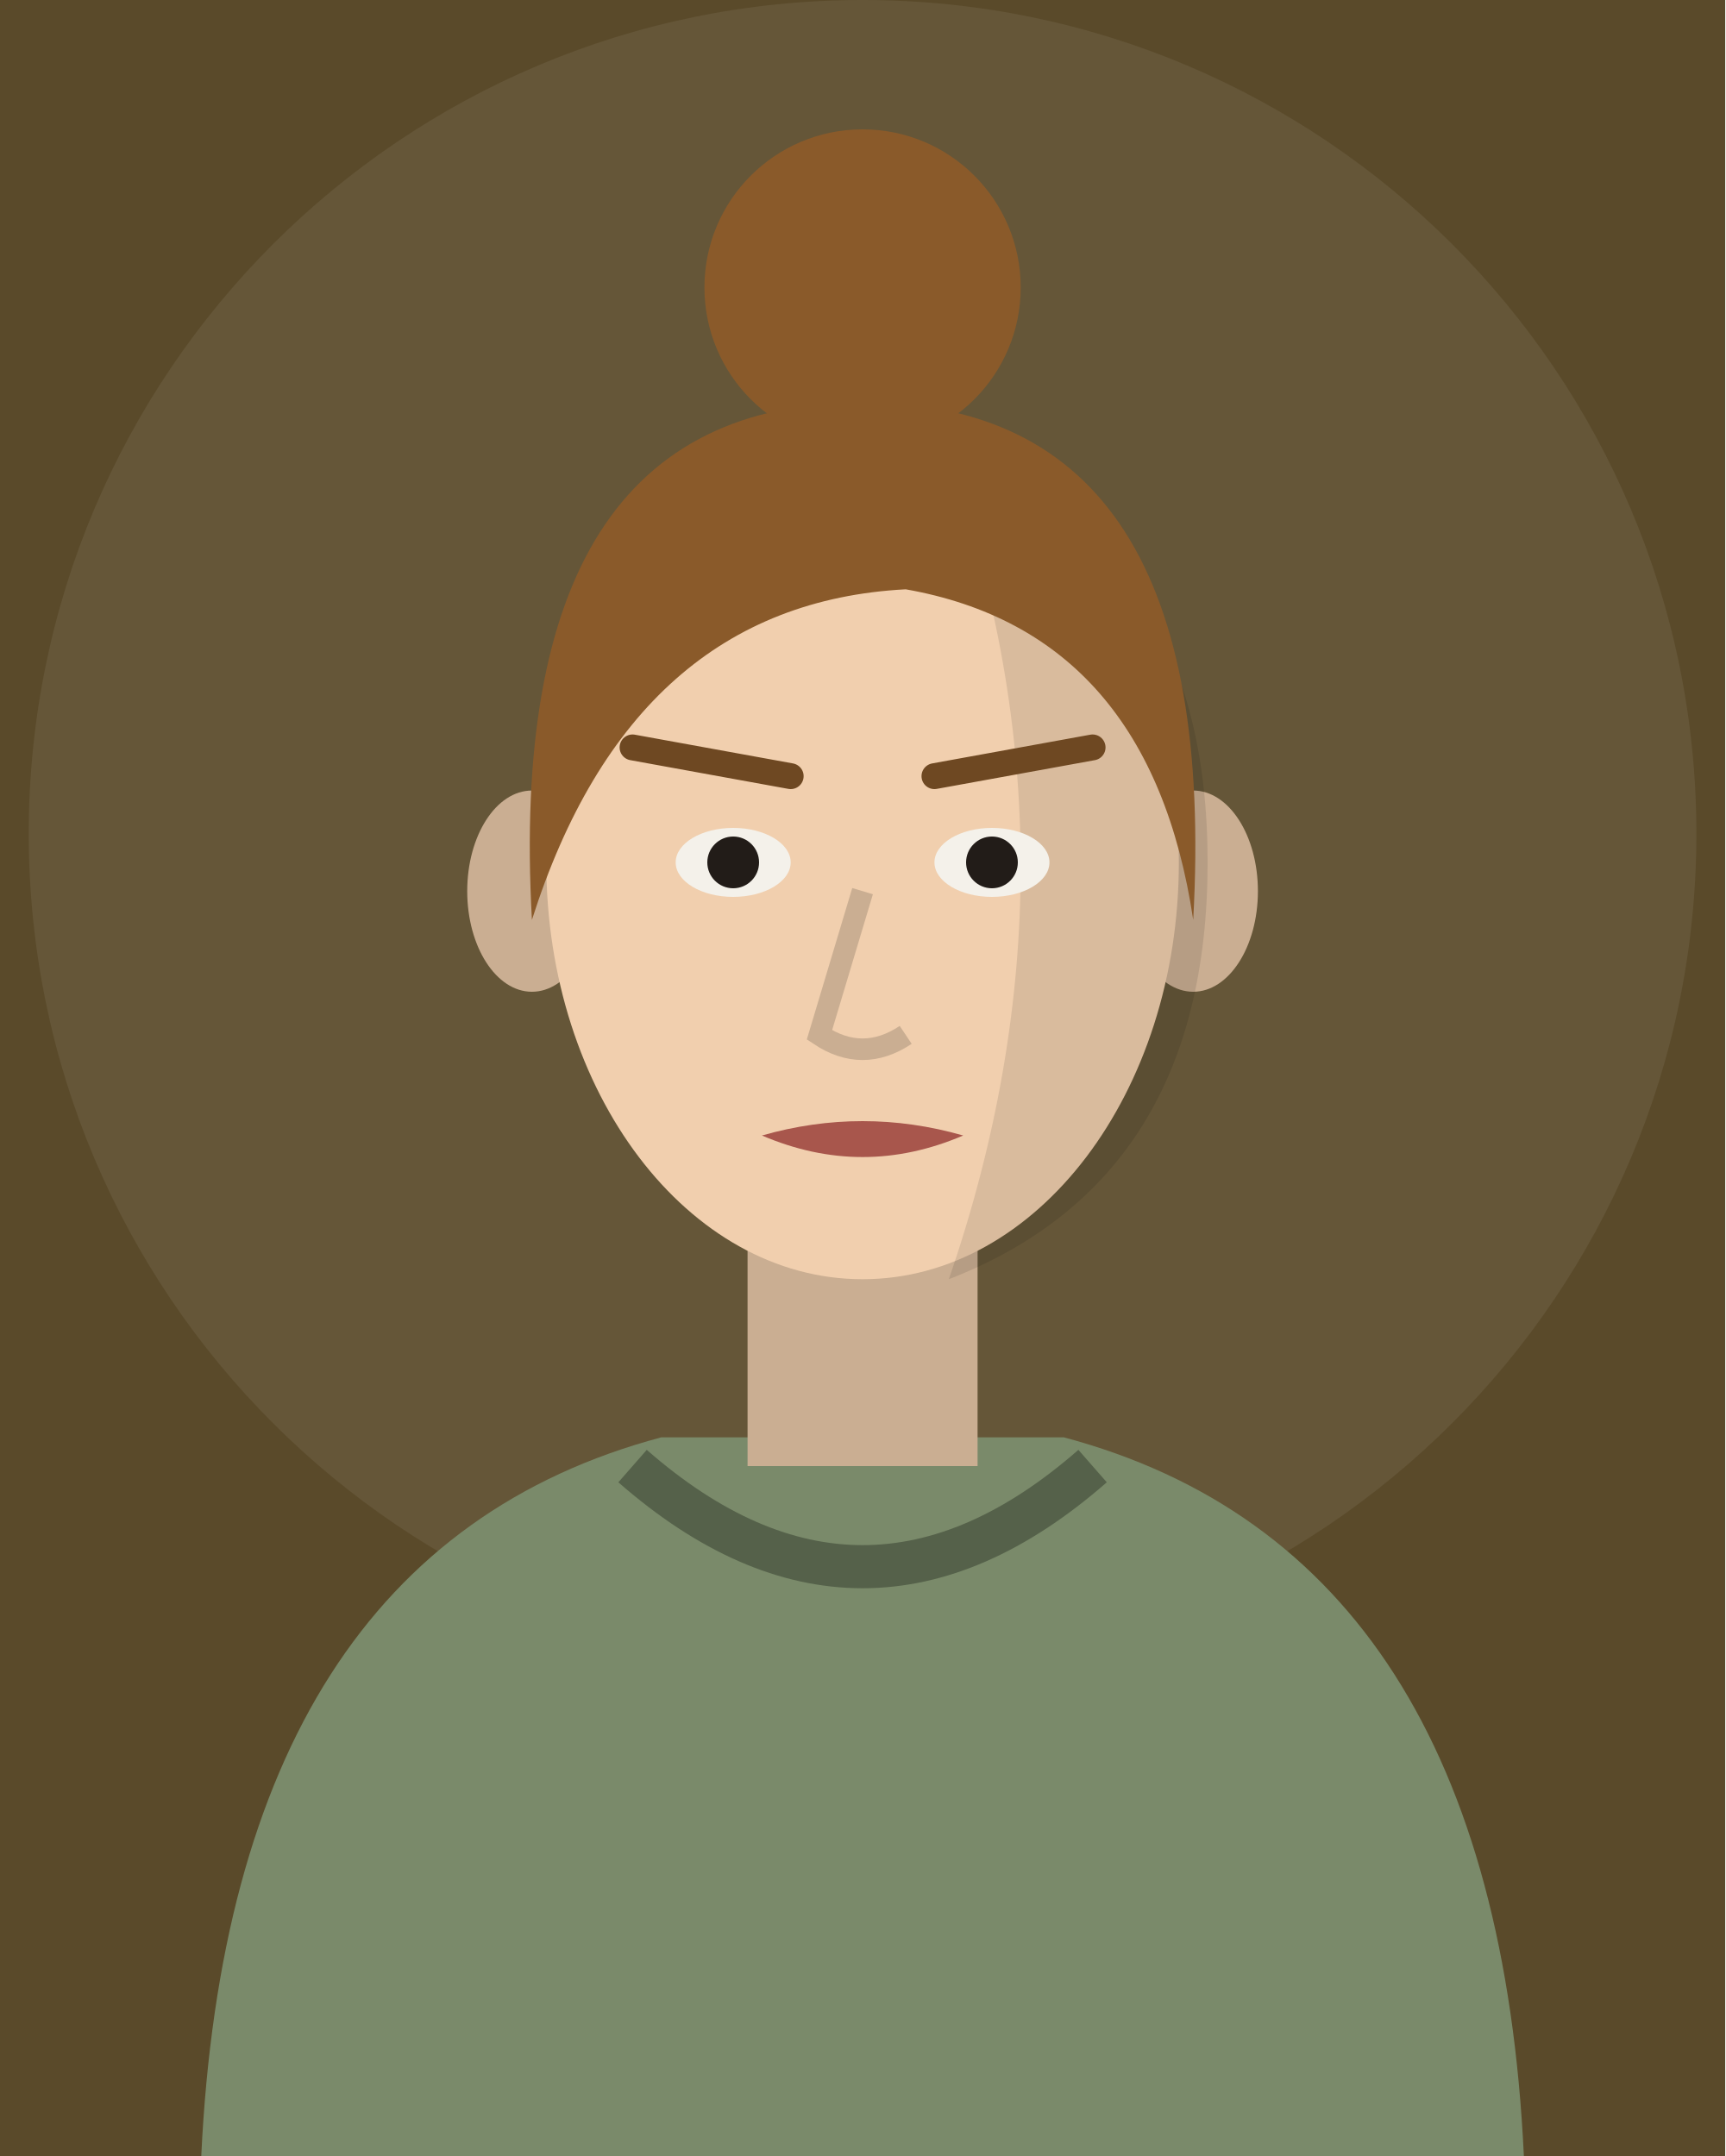
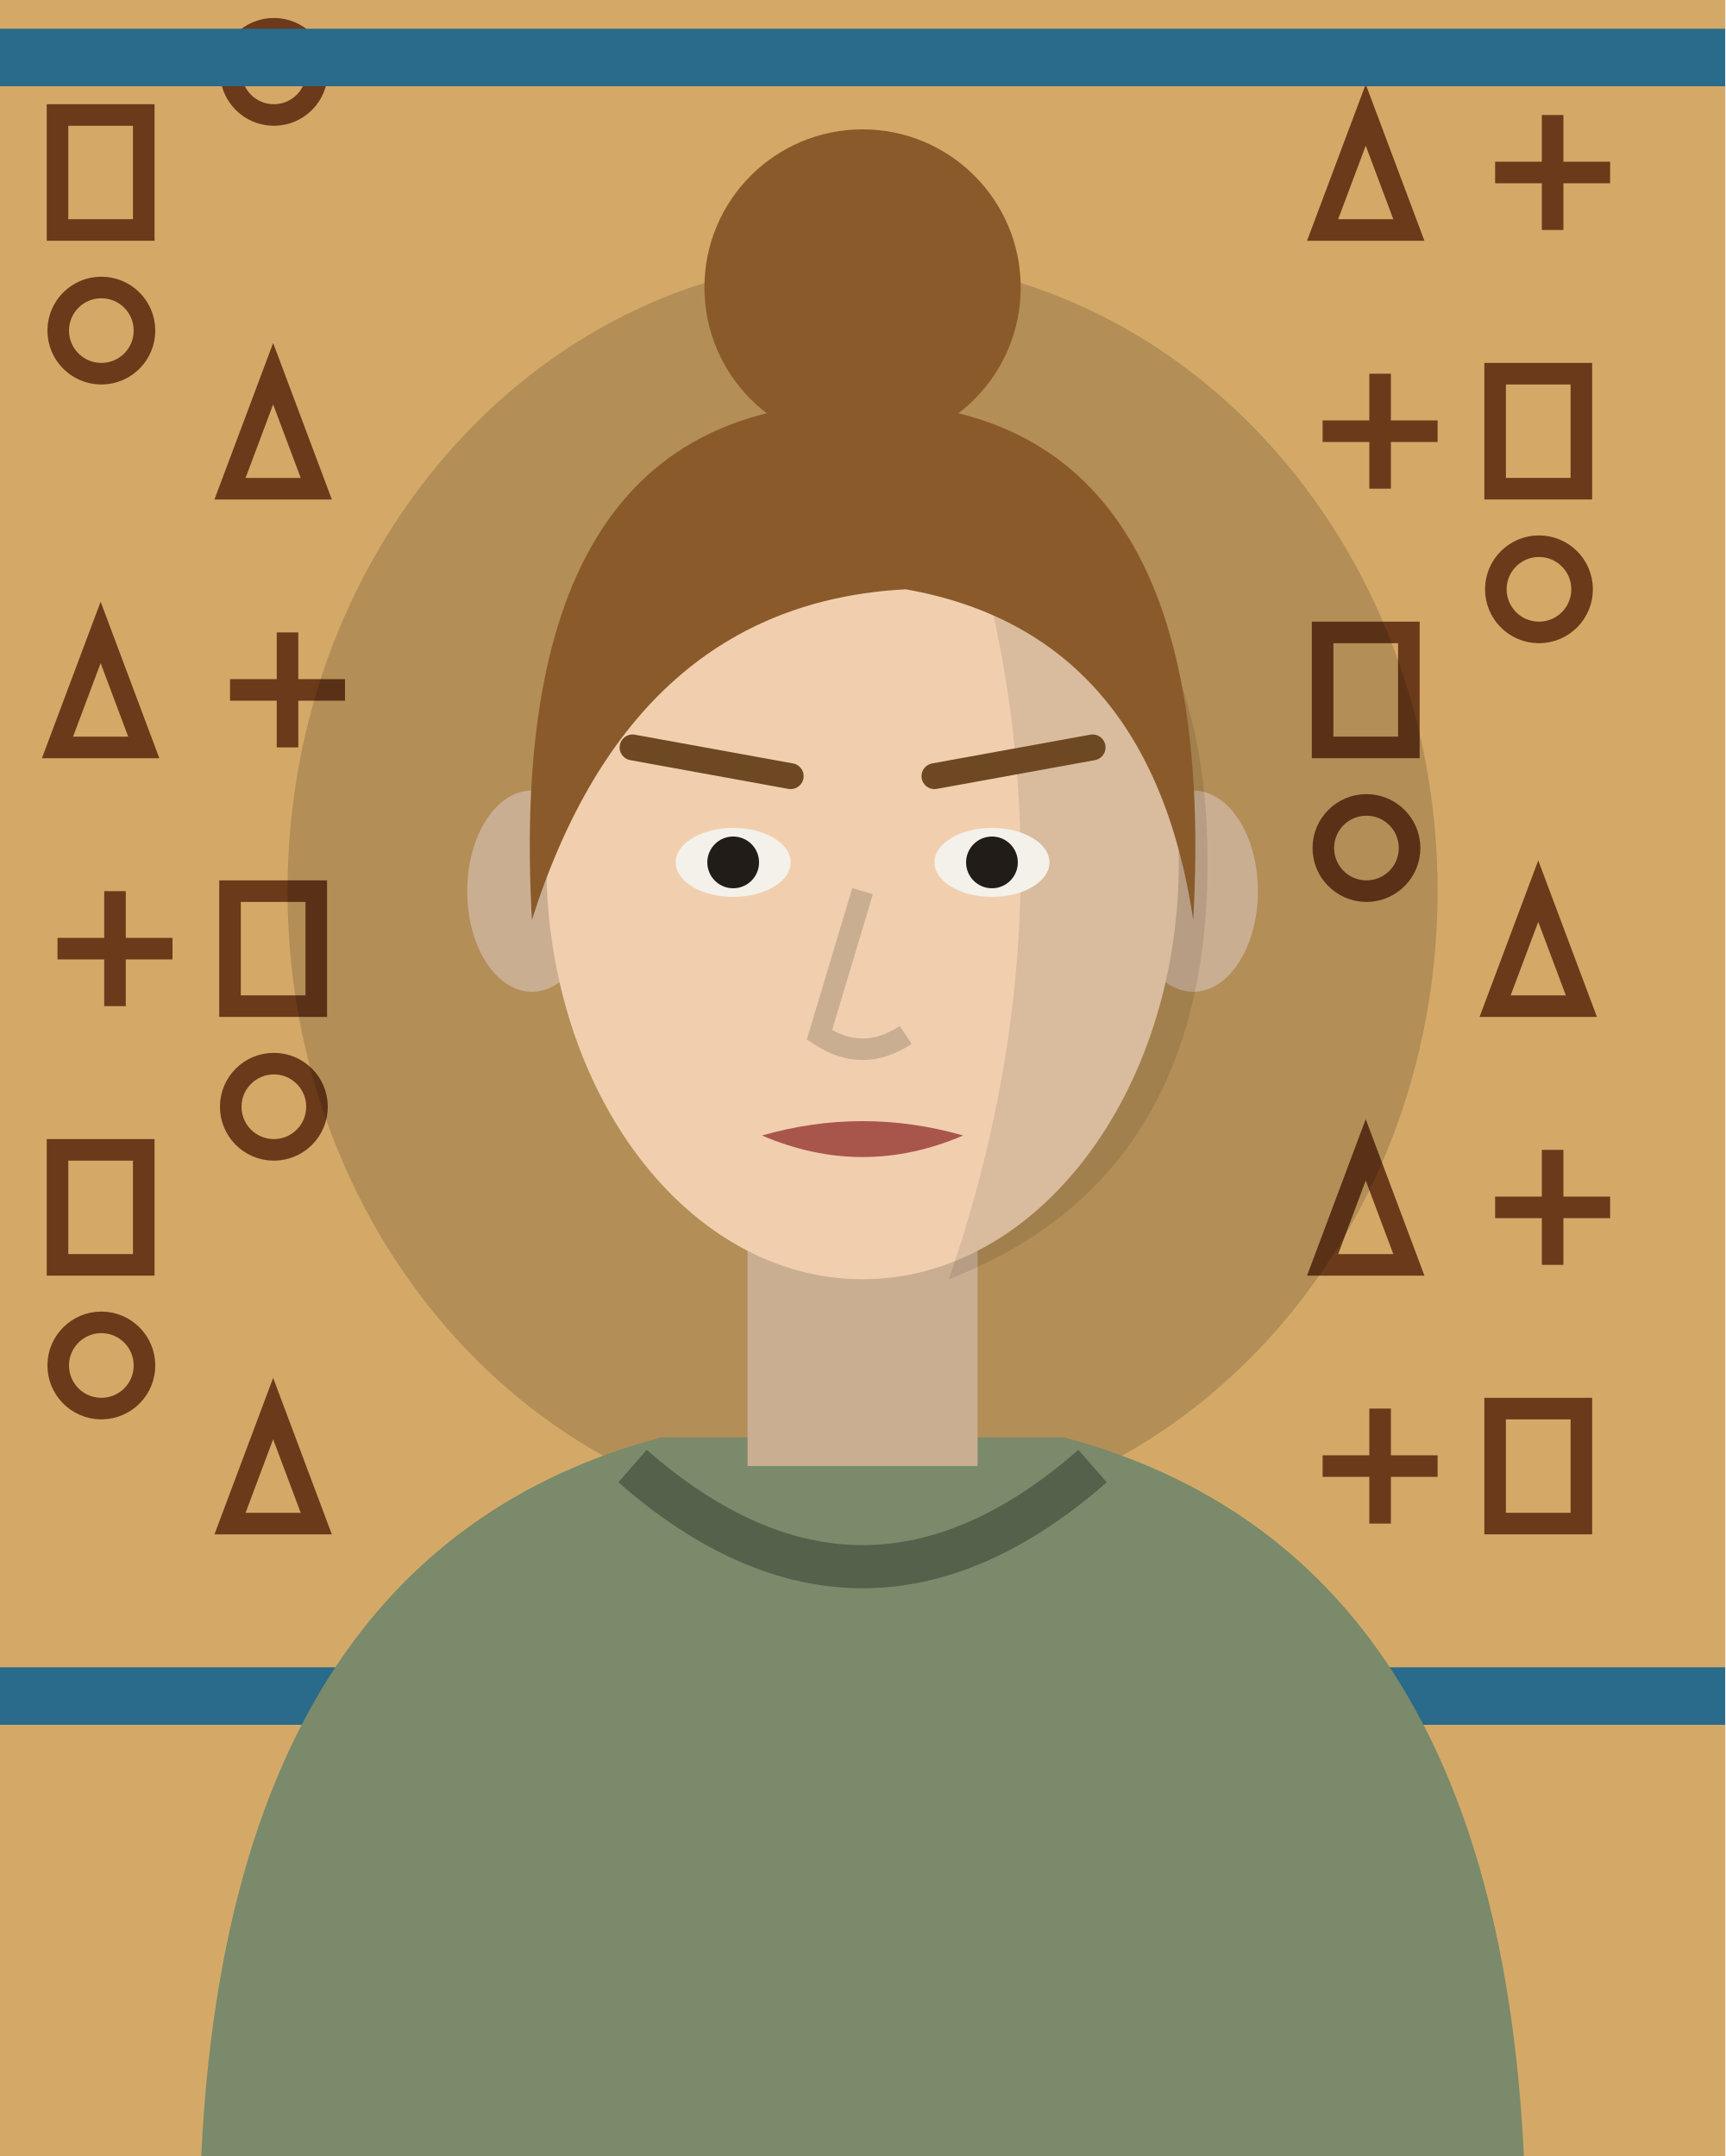
<svg xmlns="http://www.w3.org/2000/svg" viewBox="0 0 120 150" role="img" aria-label="Edith Morrow">
  <style>.fx{transform-box:fill-box;transform-origin:center}.tw{animation:tw 3s ease-in-out infinite}.pu{animation:pu 4s ease-in-out infinite}@keyframes tw{50%{opacity:.25}}@keyframes pu{50%{opacity:.55}}@keyframes spin{to{transform:rotate(360deg)}}@media (prefers-reduced-motion:reduce){*{animation:none!important}}</style>
-   <rect width="120" height="150" fill="#5a4a2a" />
-   <circle cx="60" cy="58" r="58" fill="#fff" opacity=".07" />
+   <rect width="120" height="150" fill="#d8b070" />
+   <rect x="0" y="0" width="120" height="150" fill="#c89850" opacity=".3" />
+   <path d="M0 0 h6 v8 h-6Z" transform="translate(4,8)" fill="none" stroke="#6a3a1a" stroke-width="1.5" />
+   <path d="M3 0 a3 3 0 1 1 0.1 0Z" transform="translate(16,8)" fill="none" stroke="#6a3a1a" stroke-width="1.5" />
+   <path d="M0 8 L3 0 L6 8Z" transform="translate(92,8)" fill="none" stroke="#6a3a1a" stroke-width="1.5" />
+   <path d="M0 4 h8 M4 0 v8" transform="translate(104,8)" fill="none" stroke="#6a3a1a" stroke-width="1.5" />
+   <path d="M3 0 a3 3 0 1 1 0.1 0Z" transform="translate(4,26)" fill="none" stroke="#6a3a1a" stroke-width="1.5" />
+   <path d="M0 8 L3 0 L6 8Z" transform="translate(16,26)" fill="none" stroke="#6a3a1a" stroke-width="1.5" />
+   <path d="M0 4 h8 M4 0 v8" transform="translate(92,26)" fill="none" stroke="#6a3a1a" stroke-width="1.5" />
+   <path d="M0 0 h6 v8 h-6Z" transform="translate(104,26)" fill="none" stroke="#6a3a1a" stroke-width="1.5" />
+   <path d="M0 8 L3 0 L6 8Z" transform="translate(4,44)" fill="none" stroke="#6a3a1a" stroke-width="1.5" />
+   <path d="M0 4 h8 M4 0 v8" transform="translate(16,44)" fill="none" stroke="#6a3a1a" stroke-width="1.5" />
+   <path d="M0 0 h6 v8 h-6Z" transform="translate(92,44)" fill="none" stroke="#6a3a1a" stroke-width="1.5" />
+   <path d="M3 0 a3 3 0 1 1 0.1 0Z" transform="translate(104,44)" fill="none" stroke="#6a3a1a" stroke-width="1.5" />
+   <path d="M0 4 h8 M4 0 v8" transform="translate(4,62)" fill="none" stroke="#6a3a1a" stroke-width="1.5" />
+   <path d="M0 0 h6 v8 h-6Z" transform="translate(16,62)" fill="none" stroke="#6a3a1a" stroke-width="1.5" />
+   <path d="M3 0 a3 3 0 1 1 0.1 0Z" transform="translate(92,62)" fill="none" stroke="#6a3a1a" stroke-width="1.5" />
+   <path d="M0 8 L3 0 L6 8Z" transform="translate(104,62)" fill="none" stroke="#6a3a1a" stroke-width="1.5" />
+   <path d="M0 0 h6 v8 h-6Z" transform="translate(4,80)" fill="none" stroke="#6a3a1a" stroke-width="1.5" />
+   <path d="M3 0 a3 3 0 1 1 0.1 0Z" transform="translate(16,80)" fill="none" stroke="#6a3a1a" stroke-width="1.5" />
+   <path d="M0 8 L3 0 L6 8Z" transform="translate(92,80)" fill="none" stroke="#6a3a1a" stroke-width="1.5" />
+   <path d="M0 4 h8 M4 0 v8" transform="translate(104,80)" fill="none" stroke="#6a3a1a" stroke-width="1.5" />
+   <path d="M3 0 a3 3 0 1 1 0.1 0Z" transform="translate(4,98)" fill="none" stroke="#6a3a1a" stroke-width="1.5" />
+   <path d="M0 8 L3 0 L6 8Z" transform="translate(16,98)" fill="none" stroke="#6a3a1a" stroke-width="1.5" />
+   <path d="M0 4 h8 M4 0 v8" transform="translate(92,98)" fill="none" stroke="#6a3a1a" stroke-width="1.5" />
+   <path d="M0 0 h6 v8 h-6Z" transform="translate(104,98)" fill="none" stroke="#6a3a1a" stroke-width="1.5" />
+   <path d="M0 4 H120 M0 118 H120" stroke="#2a6a8a" stroke-width="4" />
+   <ellipse cx="60" cy="62" rx="40" ry="44" fill="#000" opacity=".16" />
  <circle cx="60" cy="20" r="11" fill="#8a5a2a" />
  <path d="M14 150 Q16 108 46 100 H74 Q104 108 106 150Z" fill="#7a8a6a" />
  <path d="M44 102 Q60 116 76 102" stroke="#55614a" stroke-width="3" fill="none" />
  <rect x="52" y="86" width="16" height="16" fill="#caae92" />
  <ellipse cx="37" cy="62" rx="4.5" ry="7" fill="#caae92" />
  <ellipse cx="83" cy="62" rx="4.5" ry="7" fill="#caae92" />
  <ellipse cx="60" cy="60" rx="22" ry="29" fill="#f1cfae" />
  <path d="M66 32 Q84 38 84 60 Q84 82 66 89 Q76 60 66 32Z" fill="#000" opacity=".1" />
  <path d="M37 64 Q35 28 60 28 Q85 28 83 64 Q80 44 63 41 Q44 42 37 64Z" fill="#8a5a2a" />
  <path d="M44 52 L55 54 M65 54 L76 52" stroke="#6e4822" stroke-width="1.8" stroke-linecap="round" />
  <ellipse cx="51" cy="60" rx="4" ry="2.4" fill="#f4f1ea" />
  <circle cx="51" cy="60" r="1.8" fill="#221c18" />
  <ellipse cx="69" cy="60" rx="4" ry="2.4" fill="#f4f1ea" />
  <circle cx="69" cy="60" r="1.8" fill="#221c18" />
  <path d="M60 62 L57 72 Q60 74 63 72" fill="none" stroke="#caae92" stroke-width="1.5" />
  <path d="M53 79 Q60 77 67 79 Q60 82 53 79Z" fill="#a8564c" />
</svg>
